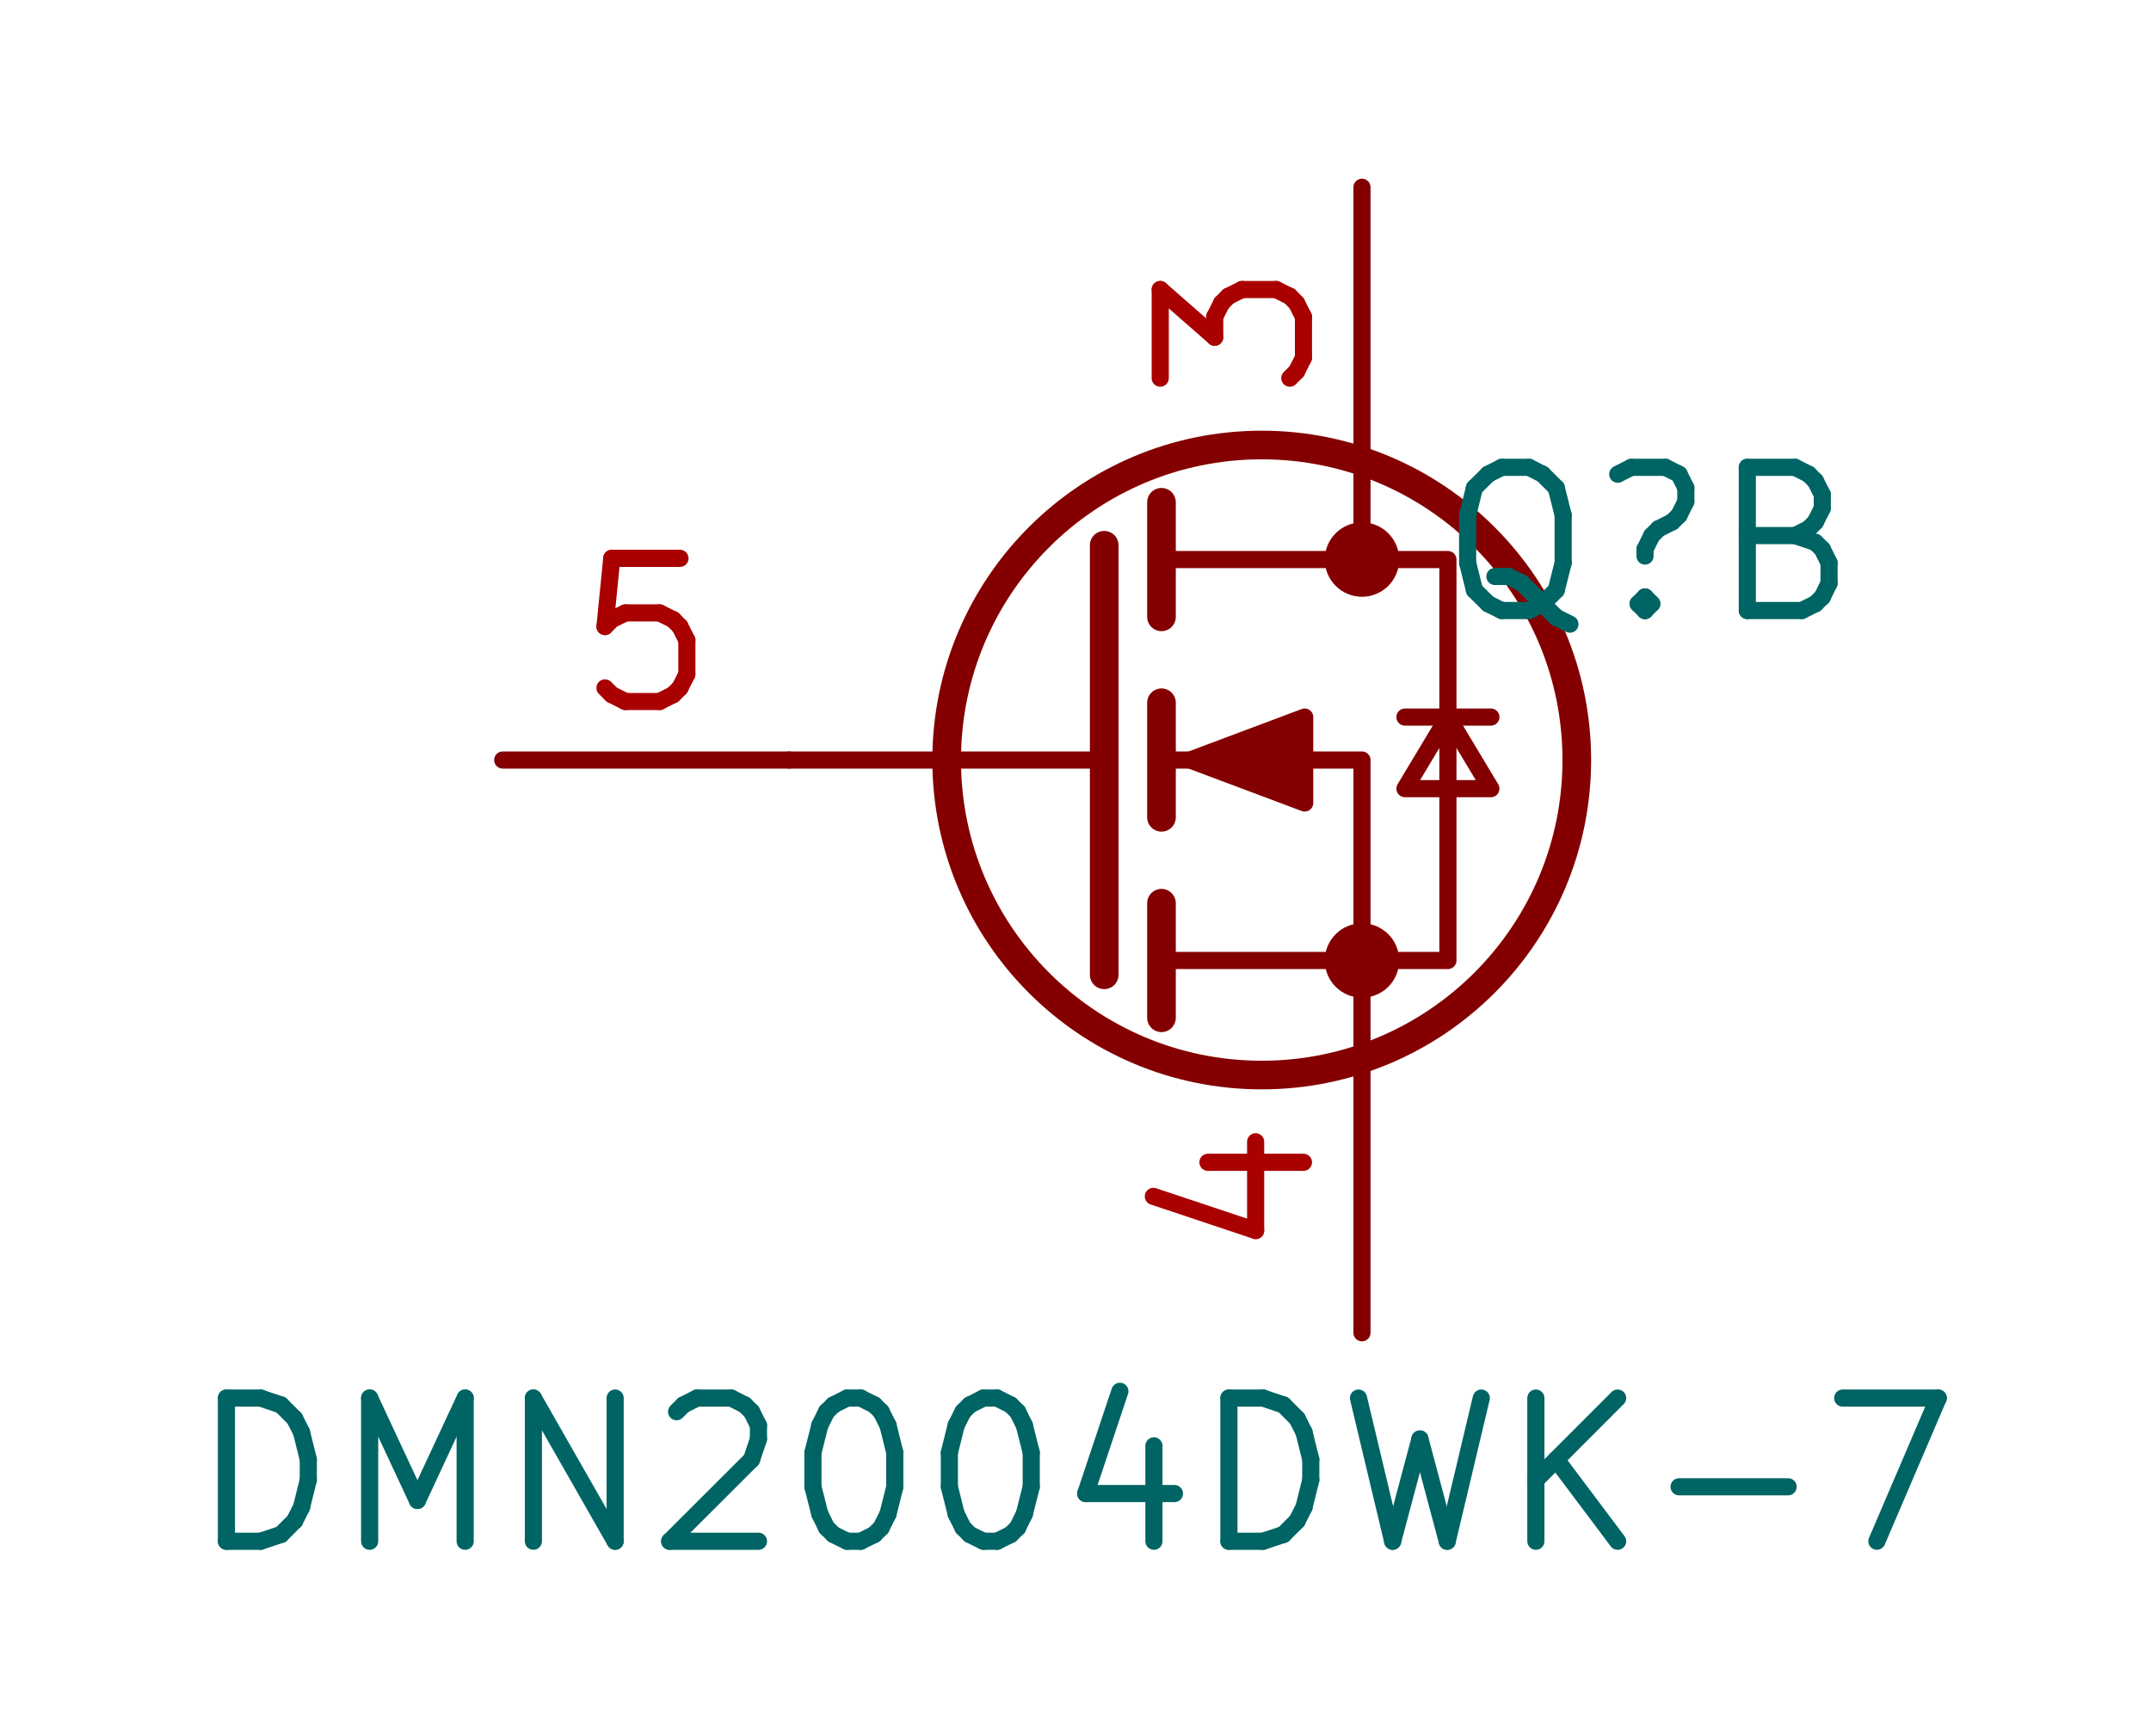
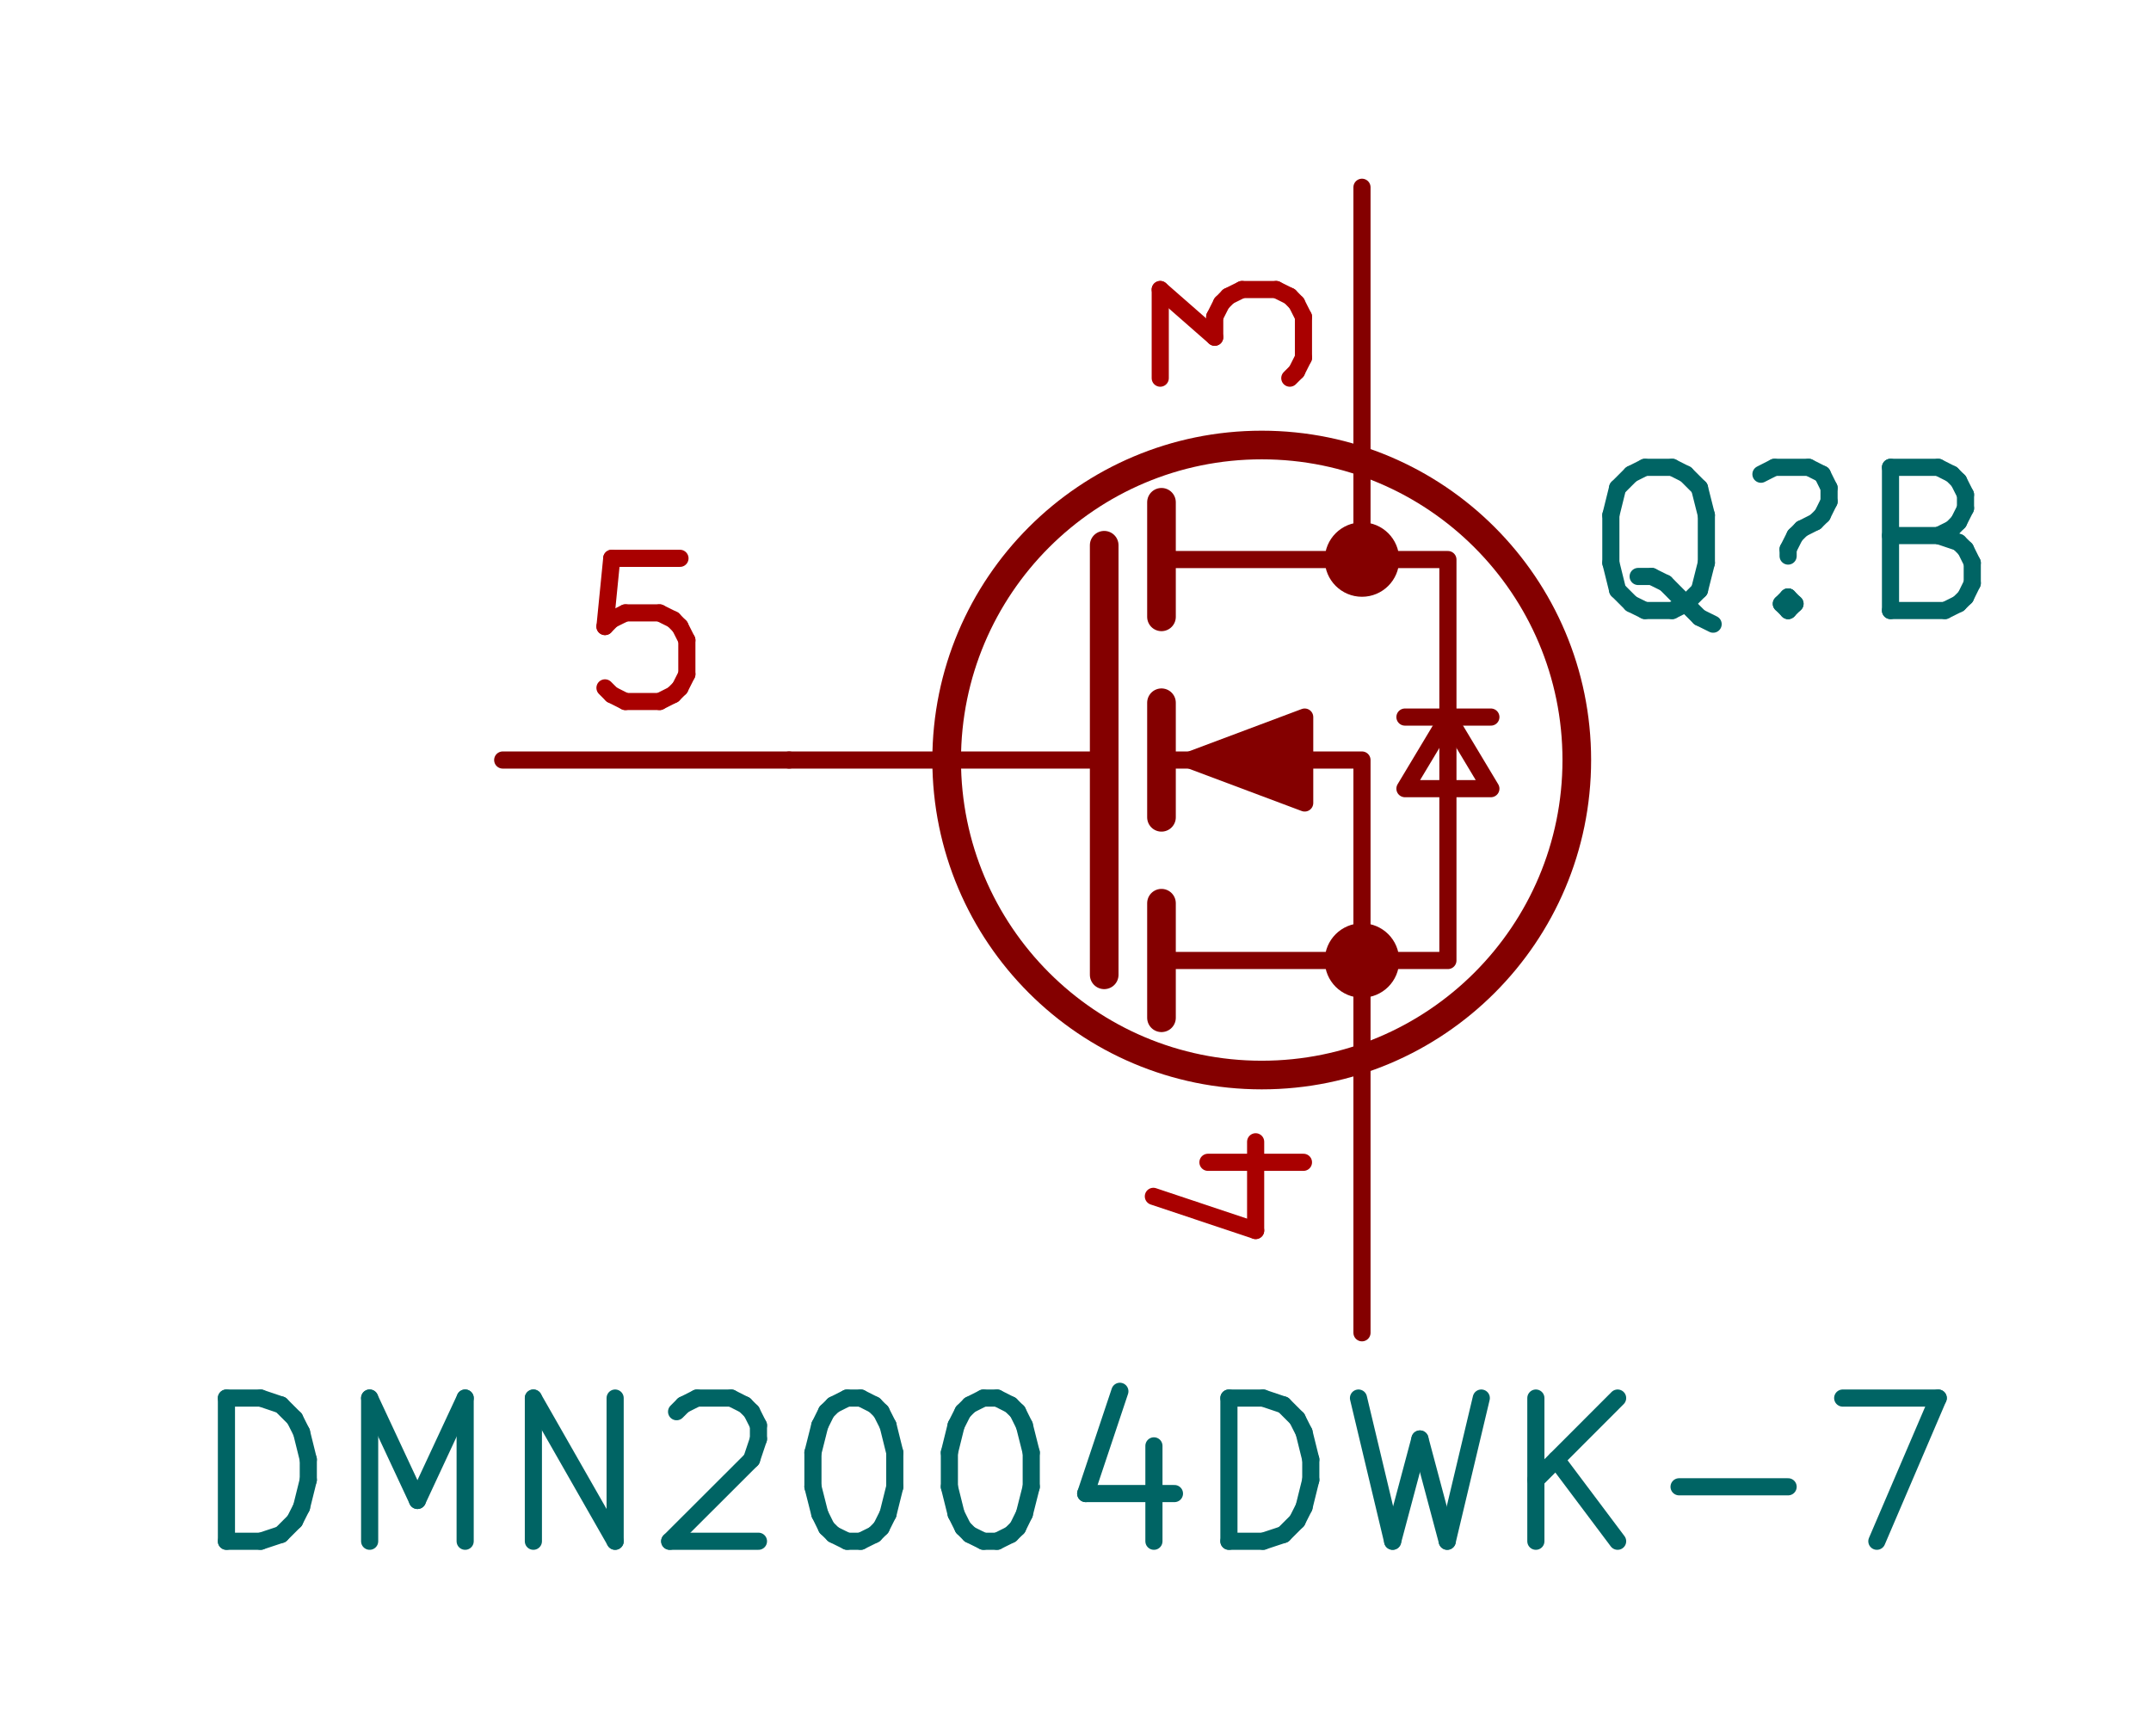
<svg xmlns="http://www.w3.org/2000/svg" version="1.1" width="100%" height="100%" viewBox="0 0 19.075 15.392">
  <g style="fill:#000000; fill-opacity:1;stroke:#000000; stroke-opacity:1; stroke-linecap:round; stroke-linejoin:round;" transform="translate(0 0) scale(1 1)">
    <path style="fill:none;  stroke:#840000; stroke-width:0.254; stroke-opacity:1;  stroke-linecap:round; stroke-linejoin:round;fill:none" d="M 9.792,4.836 9.792,8.646 " />
    <path style="fill:none;  stroke:#840000; stroke-width:0.152; stroke-opacity:1;  stroke-linecap:round; stroke-linejoin:round;fill:none" d="M 9.792,6.741 6.998,6.741 " />
    <path style="fill:none;  stroke:#840000; stroke-width:0.254; stroke-opacity:1;  stroke-linecap:round; stroke-linejoin:round;fill:none" d="M 10.3,4.455 10.3,5.471 " />
    <path style="fill:none;  stroke:#840000; stroke-width:0.254; stroke-opacity:1;  stroke-linecap:round; stroke-linejoin:round;fill:none" d="M 10.3,6.233 10.3,7.249 " />
    <path style="fill:none;  stroke:#840000; stroke-width:0.254; stroke-opacity:1;  stroke-linecap:round; stroke-linejoin:round;fill:none" d="M 10.3,8.011 10.3,9.027 " />
    <path style="fill:none;  stroke:#840000; stroke-width:0.152; stroke-opacity:1;  stroke-linecap:round; stroke-linejoin:round;fill:none" d="M 10.3,8.519 12.84,8.519 12.84,4.963 10.3,4.963 " />
    <path style="fill:#840000; fill-opacity:1;  stroke:#840000; stroke-width:0.152; stroke-opacity:1;  stroke-linecap:round; stroke-linejoin:round;fill-rule:evenodd;" d="M 10.554,6.741 11.57,6.36 11.57,7.122 Z" />
  </g>
  <g style="fill:none;  stroke:#840000; stroke-width:0.254; stroke-opacity:1;  stroke-linecap:round; stroke-linejoin:round;">
    <circle cx="11.189" cy="6.741" r="2.794" />
    <path style="fill:none;  stroke:#840000; stroke-width:0.152; stroke-opacity:1;  stroke-linecap:round; stroke-linejoin:round;fill:none" d="M 12.078,4.201 12.078,4.963 " />
  </g>
  <g style="fill:#840000; fill-opacity:1;  stroke:#840000; stroke-width:0.152; stroke-opacity:1;  stroke-linecap:round; stroke-linejoin:round;">
    <circle cx="12.078" cy="4.963" r="0.254" />
    <circle cx="12.078" cy="8.519" r="0.254" />
    <path style="fill:none;  stroke:#840000; stroke-width:0.152; stroke-opacity:1;  stroke-linecap:round; stroke-linejoin:round;fill:none" d="M 12.078,9.281 12.078,6.741 10.3,6.741 " />
    <path style="fill:none;  stroke:#840000; stroke-width:0.152; stroke-opacity:1;  stroke-linecap:round; stroke-linejoin:round;fill:none" d="M 12.459,6.36 13.221,6.36 " />
    <path style="fill:none;  stroke:#840000; stroke-width:0.152; stroke-opacity:1;  stroke-linecap:round; stroke-linejoin:round;fill:none" d="M 12.84,6.36 12.459,6.995 13.221,6.995 Z" />
  </g>
  <g style="fill:none;  stroke:#840000; stroke-width:0.152; stroke-opacity:1;  stroke-linecap:round; stroke-linejoin:round;">
    <path d="M12.078 4.201 L12.078 1.661 " />
  </g>
  <g style="fill:none;  stroke:#A90000; stroke-width:0.152; stroke-opacity:1;  stroke-linecap:round; stroke-linejoin:round;">
    <g transform="rotate(-90 11.7221 2.9309)">
      <text x="11.722" y="2.931" textLength="1.413" font-size="1.693" lengthAdjust="spacingAndGlyphs" text-anchor="middle" opacity="0" stroke-opacity="0">3</text>
    </g>
    <g class="stroked-text">
      <path d="M10.289 3.354 L10.289 2.568 " />
      <path d="M10.289 2.568 L10.772 2.991 " />
      <path d="M10.772 2.991 L10.772 2.81 " />
      <path d="M10.772 2.81 L10.833 2.689 " />
      <path d="M10.833 2.689 L10.893 2.628 " />
      <path d="M10.893 2.628 L11.014 2.568 " />
      <path d="M11.014 2.568 L11.317 2.568 " />
      <path d="M11.317 2.568 L11.438 2.628 " />
      <path d="M11.438 2.628 L11.498 2.689 " />
      <path d="M11.498 2.689 L11.559 2.81 " />
      <path d="M11.559 2.81 L11.559 3.173 " />
      <path d="M11.559 3.173 L11.498 3.294 " />
      <path d="M11.498 3.294 L11.438 3.354 " />
    </g>
  </g>
  <g style="fill:none;  stroke:#840000; stroke-width:0.152; stroke-opacity:1;  stroke-linecap:round; stroke-linejoin:round;">
    <path d="M12.078 9.281 L12.078 11.821 " />
  </g>
  <g style="fill:none;  stroke:#A90000; stroke-width:0.152; stroke-opacity:1;  stroke-linecap:round; stroke-linejoin:round;">
    <g transform="rotate(-90 11.7221 10.5509)">
      <text x="11.722" y="10.551" textLength="1.413" font-size="1.693" lengthAdjust="spacingAndGlyphs" text-anchor="middle" opacity="0" stroke-opacity="0">4</text>
    </g>
    <g class="stroked-text">
      <path d="M10.712 10.309 L11.559 10.309 " />
      <path d="M10.228 10.611 L11.135 10.914 " />
      <path d="M11.135 10.914 L11.135 10.127 " />
    </g>
  </g>
  <g style="fill:none;  stroke:#840000; stroke-width:0.152; stroke-opacity:1;  stroke-linecap:round; stroke-linejoin:round;">
    <path d="M6.998 6.741 L4.458 6.741 " />
  </g>
  <g style="fill:none;  stroke:#A90000; stroke-width:0.152; stroke-opacity:1;  stroke-linecap:round; stroke-linejoin:round;">
    <text x="5.728" y="6.385" textLength="1.413" font-size="1.693" lengthAdjust="spacingAndGlyphs" text-anchor="middle" opacity="0" stroke-opacity="0">5</text>
    <g class="stroked-text">
      <path d="M6.03 4.952 L5.425 4.952 " />
      <path d="M5.425 4.952 L5.365 5.557 " />
      <path d="M5.365 5.557 L5.425 5.496 " />
      <path d="M5.425 5.496 L5.546 5.436 " />
      <path d="M5.546 5.436 L5.849 5.436 " />
      <path d="M5.849 5.436 L5.97 5.496 " />
      <path d="M5.97 5.496 L6.03 5.557 " />
      <path d="M6.03 5.557 L6.091 5.678 " />
      <path d="M6.091 5.678 L6.091 5.98 " />
      <path d="M6.091 5.98 L6.03 6.101 " />
      <path d="M6.03 6.101 L5.97 6.161 " />
      <path d="M5.97 6.161 L5.849 6.222 " />
      <path d="M5.849 6.222 L5.546 6.222 " />
      <path d="M5.546 6.222 L5.425 6.161 " />
      <path d="M5.425 6.161 L5.365 6.101 " />
    </g>
  </g>
  <g style="fill:none;  stroke:#006464; stroke-width:0.152; stroke-opacity:1;  stroke-linecap:round; stroke-linejoin:round;">
-     <text x="14.618" y="5.471" textLength="3.892" font-size="1.693" lengthAdjust="spacingAndGlyphs" text-anchor="middle" opacity="0" stroke-opacity="0">Q?B</text>
-     <g class="stroked-text">
-       <path d="M13.922 5.536 L13.801 5.476 " />
-       <path d="M13.801 5.476 L13.68 5.355 " />
-       <path d="M13.68 5.355 L13.499 5.173 " />
-       <path d="M13.499 5.173 L13.378 5.113 " />
-       <path d="M13.378 5.113 L13.257 5.113 " />
-       <path d="M13.317 5.415 L13.197 5.355 " />
-       <path d="M13.197 5.355 L13.075 5.234 " />
-       <path d="M13.075 5.234 L13.015 4.992 " />
-       <path d="M13.015 4.992 L13.015 4.569 " />
-       <path d="M13.015 4.569 L13.075 4.327 " />
-       <path d="M13.075 4.327 L13.197 4.206 " />
-       <path d="M13.197 4.206 L13.317 4.145 " />
-       <path d="M13.317 4.145 L13.559 4.145 " />
-       <path d="M13.559 4.145 L13.68 4.206 " />
-       <path d="M13.68 4.206 L13.801 4.327 " />
-       <path d="M13.801 4.327 L13.862 4.569 " />
-       <path d="M13.862 4.569 L13.862 4.992 " />
-       <path d="M13.862 4.992 L13.801 5.234 " />
-       <path d="M13.801 5.234 L13.68 5.355 " />
-       <path d="M13.68 5.355 L13.559 5.415 " />
-       <path d="M13.559 5.415 L13.317 5.415 " />
-       <path d="M14.588 5.295 L14.648 5.355 " />
-       <path d="M14.648 5.355 L14.588 5.415 " />
-       <path d="M14.588 5.415 L14.527 5.355 " />
-       <path d="M14.527 5.355 L14.588 5.295 " />
-       <path d="M14.588 5.295 L14.588 5.415 " />
-       <path d="M14.346 4.206 L14.466 4.145 " />
-       <path d="M14.466 4.145 L14.769 4.145 " />
-       <path d="M14.769 4.145 L14.89 4.206 " />
-       <path d="M14.89 4.206 L14.95 4.327 " />
-       <path d="M14.95 4.327 L14.95 4.448 " />
-       <path d="M14.95 4.448 L14.89 4.569 " />
-       <path d="M14.89 4.569 L14.829 4.629 " />
-       <path d="M14.829 4.629 L14.708 4.69 " />
-       <path d="M14.708 4.69 L14.648 4.75 " />
-       <path d="M14.648 4.75 L14.588 4.871 " />
-       <path d="M14.588 4.871 L14.588 4.932 " />
-       <path d="M15.918 4.75 L16.099 4.811 " />
-       <path d="M16.099 4.811 L16.16 4.871 " />
-       <path d="M16.16 4.871 L16.22 4.992 " />
-       <path d="M16.22 4.992 L16.22 5.173 " />
-       <path d="M16.22 5.173 L16.16 5.295 " />
-       <path d="M16.16 5.295 L16.099 5.355 " />
-       <path d="M16.099 5.355 L15.978 5.415 " />
-       <path d="M15.978 5.415 L15.495 5.415 " />
-       <path d="M15.495 5.415 L15.495 4.145 " />
-       <path d="M15.495 4.145 L15.918 4.145 " />
-       <path d="M15.918 4.145 L16.039 4.206 " />
-       <path d="M16.039 4.206 L16.099 4.266 " />
-       <path d="M16.099 4.266 L16.16 4.387 " />
-       <path d="M16.16 4.387 L16.16 4.508 " />
-       <path d="M16.16 4.508 L16.099 4.629 " />
-       <path d="M16.099 4.629 L16.039 4.69 " />
-       <path d="M16.039 4.69 L15.918 4.75 " />
-       <path d="M15.918 4.75 L15.495 4.75 " />
+     <text x="15.888" y="5.471" textLength="3.892" font-size="1.693" lengthAdjust="spacingAndGlyphs" text-anchor="middle" opacity="0" stroke-opacity="0">Q?B</text>
+     <g class="stroked-text">
+       <path d="M15.192 5.536 L15.071 5.476 " />
+       <path d="M15.071 5.476 L14.95 5.355 " />
+       <path d="M14.95 5.355 L14.769 5.173 " />
+       <path d="M14.769 5.173 L14.648 5.113 " />
+       <path d="M14.648 5.113 L14.527 5.113 " />
+       <path d="M14.587 5.415 L14.466 5.355 " />
+       <path d="M14.466 5.355 L14.345 5.234 " />
+       <path d="M14.345 5.234 L14.285 4.992 " />
+       <path d="M14.285 4.992 L14.285 4.569 " />
+       <path d="M14.285 4.569 L14.345 4.327 " />
+       <path d="M14.345 4.327 L14.466 4.206 " />
+       <path d="M14.466 4.206 L14.587 4.145 " />
+       <path d="M14.587 4.145 L14.829 4.145 " />
+       <path d="M14.829 4.145 L14.95 4.206 " />
+       <path d="M14.95 4.206 L15.071 4.327 " />
+       <path d="M15.071 4.327 L15.132 4.569 " />
+       <path d="M15.132 4.569 L15.132 4.992 " />
+       <path d="M15.132 4.992 L15.071 5.234 " />
+       <path d="M15.071 5.234 L14.95 5.355 " />
+       <path d="M14.95 5.355 L14.829 5.415 " />
+       <path d="M14.829 5.415 L14.587 5.415 " />
+       <path d="M15.857 5.295 L15.918 5.355 " />
+       <path d="M15.918 5.355 L15.857 5.415 " />
+       <path d="M15.857 5.415 L15.797 5.355 " />
+       <path d="M15.797 5.355 L15.857 5.295 " />
+       <path d="M15.857 5.295 L15.857 5.415 " />
+       <path d="M15.616 4.206 L15.736 4.145 " />
+       <path d="M15.736 4.145 L16.039 4.145 " />
+       <path d="M16.039 4.145 L16.16 4.206 " />
+       <path d="M16.16 4.206 L16.22 4.327 " />
+       <path d="M16.22 4.327 L16.22 4.448 " />
+       <path d="M16.22 4.448 L16.16 4.569 " />
+       <path d="M16.16 4.569 L16.099 4.629 " />
+       <path d="M16.099 4.629 L15.978 4.69 " />
+       <path d="M15.978 4.69 L15.918 4.75 " />
+       <path d="M15.918 4.75 L15.857 4.871 " />
+       <path d="M15.857 4.871 L15.857 4.932 " />
+       <path d="M17.188 4.75 L17.369 4.811 " />
+       <path d="M17.369 4.811 L17.43 4.871 " />
+       <path d="M17.43 4.871 L17.49 4.992 " />
+       <path d="M17.49 4.992 L17.49 5.173 " />
+       <path d="M17.49 5.173 L17.43 5.295 " />
+       <path d="M17.43 5.295 L17.369 5.355 " />
+       <path d="M17.369 5.355 L17.248 5.415 " />
+       <path d="M17.248 5.415 L16.765 5.415 " />
+       <path d="M16.765 5.415 L16.765 4.145 " />
+       <path d="M16.765 4.145 L17.188 4.145 " />
+       <path d="M17.188 4.145 L17.309 4.206 " />
+       <path d="M17.309 4.206 L17.369 4.266 " />
+       <path d="M17.369 4.266 L17.43 4.387 " />
+       <path d="M17.43 4.387 L17.43 4.508 " />
+       <path d="M17.43 4.508 L17.369 4.629 " />
+       <path d="M17.369 4.629 L17.309 4.69 " />
+       <path d="M17.309 4.69 L17.188 4.75 " />
+       <path d="M17.188 4.75 L16.765 4.75 " />
    </g>
    <text x="9.538" y="13.726" textLength="15.866" font-size="1.693" lengthAdjust="spacingAndGlyphs" text-anchor="middle" opacity="0" stroke-opacity="0">DMN2004DWK-7</text>
    <g class="stroked-text">
      <path d="M2.008 13.67 L2.008 12.4 " />
      <path d="M2.008 12.4 L2.311 12.4 " />
      <path d="M2.311 12.4 L2.492 12.461 " />
      <path d="M2.492 12.461 L2.613 12.582 " />
      <path d="M2.613 12.582 L2.674 12.703 " />
      <path d="M2.674 12.703 L2.734 12.945 " />
      <path d="M2.734 12.945 L2.734 13.126 " />
      <path d="M2.734 13.126 L2.674 13.368 " />
      <path d="M2.674 13.368 L2.613 13.489 " />
      <path d="M2.613 13.489 L2.492 13.61 " />
      <path d="M2.492 13.61 L2.311 13.67 " />
      <path d="M2.311 13.67 L2.008 13.67 " />
      <path d="M3.278 13.67 L3.278 12.4 " />
      <path d="M3.278 12.4 L3.702 13.308 " />
      <path d="M3.702 13.308 L4.125 12.4 " />
      <path d="M4.125 12.4 L4.125 13.67 " />
      <path d="M4.73 13.67 L4.73 12.4 " />
      <path d="M4.73 12.4 L5.455 13.67 " />
      <path d="M5.455 13.67 L5.455 12.4 " />
      <path d="M6 12.521 L6.06 12.461 " />
      <path d="M6.06 12.461 L6.181 12.4 " />
      <path d="M6.181 12.4 L6.484 12.4 " />
      <path d="M6.484 12.4 L6.605 12.461 " />
      <path d="M6.605 12.461 L6.665 12.521 " />
      <path d="M6.665 12.521 L6.726 12.642 " />
      <path d="M6.726 12.642 L6.726 12.763 " />
      <path d="M6.726 12.763 L6.665 12.945 " />
      <path d="M6.665 12.945 L5.939 13.67 " />
      <path d="M5.939 13.67 L6.726 13.67 " />
      <path d="M7.512 12.4 L7.633 12.4 " />
      <path d="M7.633 12.4 L7.754 12.461 " />
      <path d="M7.754 12.461 L7.814 12.521 " />
      <path d="M7.814 12.521 L7.875 12.642 " />
      <path d="M7.875 12.642 L7.935 12.884 " />
      <path d="M7.935 12.884 L7.935 13.187 " />
      <path d="M7.935 13.187 L7.875 13.428 " />
      <path d="M7.875 13.428 L7.814 13.55 " />
      <path d="M7.814 13.55 L7.754 13.61 " />
      <path d="M7.754 13.61 L7.633 13.67 " />
      <path d="M7.633 13.67 L7.512 13.67 " />
      <path d="M7.512 13.67 L7.391 13.61 " />
      <path d="M7.391 13.61 L7.33 13.55 " />
      <path d="M7.33 13.55 L7.27 13.428 " />
      <path d="M7.27 13.428 L7.209 13.187 " />
      <path d="M7.209 13.187 L7.209 12.884 " />
      <path d="M7.209 12.884 L7.27 12.642 " />
      <path d="M7.27 12.642 L7.33 12.521 " />
      <path d="M7.33 12.521 L7.391 12.461 " />
      <path d="M7.391 12.461 L7.512 12.4 " />
      <path d="M8.721 12.4 L8.842 12.4 " />
      <path d="M8.842 12.4 L8.963 12.461 " />
      <path d="M8.963 12.461 L9.024 12.521 " />
      <path d="M9.024 12.521 L9.084 12.642 " />
      <path d="M9.084 12.642 L9.145 12.884 " />
      <path d="M9.145 12.884 L9.145 13.187 " />
      <path d="M9.145 13.187 L9.084 13.428 " />
      <path d="M9.084 13.428 L9.024 13.55 " />
      <path d="M9.024 13.55 L8.963 13.61 " />
      <path d="M8.963 13.61 L8.842 13.67 " />
      <path d="M8.842 13.67 L8.721 13.67 " />
      <path d="M8.721 13.67 L8.6 13.61 " />
      <path d="M8.6 13.61 L8.54 13.55 " />
      <path d="M8.54 13.55 L8.479 13.428 " />
      <path d="M8.479 13.428 L8.419 13.187 " />
      <path d="M8.419 13.187 L8.419 12.884 " />
      <path d="M8.419 12.884 L8.479 12.642 " />
      <path d="M8.479 12.642 L8.54 12.521 " />
      <path d="M8.54 12.521 L8.6 12.461 " />
      <path d="M8.6 12.461 L8.721 12.4 " />
      <path d="M10.233 12.824 L10.233 13.67 " />
      <path d="M9.931 12.34 L9.628 13.247 " />
      <path d="M9.628 13.247 L10.415 13.247 " />
      <path d="M10.898 13.67 L10.898 12.4 " />
      <path d="M10.898 12.4 L11.201 12.4 " />
      <path d="M11.201 12.4 L11.382 12.461 " />
      <path d="M11.382 12.461 L11.503 12.582 " />
      <path d="M11.503 12.582 L11.564 12.703 " />
      <path d="M11.564 12.703 L11.624 12.945 " />
      <path d="M11.624 12.945 L11.624 13.126 " />
      <path d="M11.624 13.126 L11.564 13.368 " />
      <path d="M11.564 13.368 L11.503 13.489 " />
      <path d="M11.503 13.489 L11.382 13.61 " />
      <path d="M11.382 13.61 L11.201 13.67 " />
      <path d="M11.201 13.67 L10.898 13.67 " />
      <path d="M12.047 12.4 L12.35 13.67 " />
      <path d="M12.35 13.67 L12.592 12.763 " />
      <path d="M12.592 12.763 L12.834 13.67 " />
      <path d="M12.834 13.67 L13.136 12.4 " />
      <path d="M13.62 13.67 L13.62 12.4 " />
      <path d="M14.345 13.67 L13.801 12.945 " />
      <path d="M14.345 12.4 L13.62 13.126 " />
      <path d="M14.89 13.187 L15.857 13.187 " />
      <path d="M16.341 12.4 L17.188 12.4 " />
      <path d="M17.188 12.4 L16.644 13.67 " />
    </g>
  </g>
</svg>
